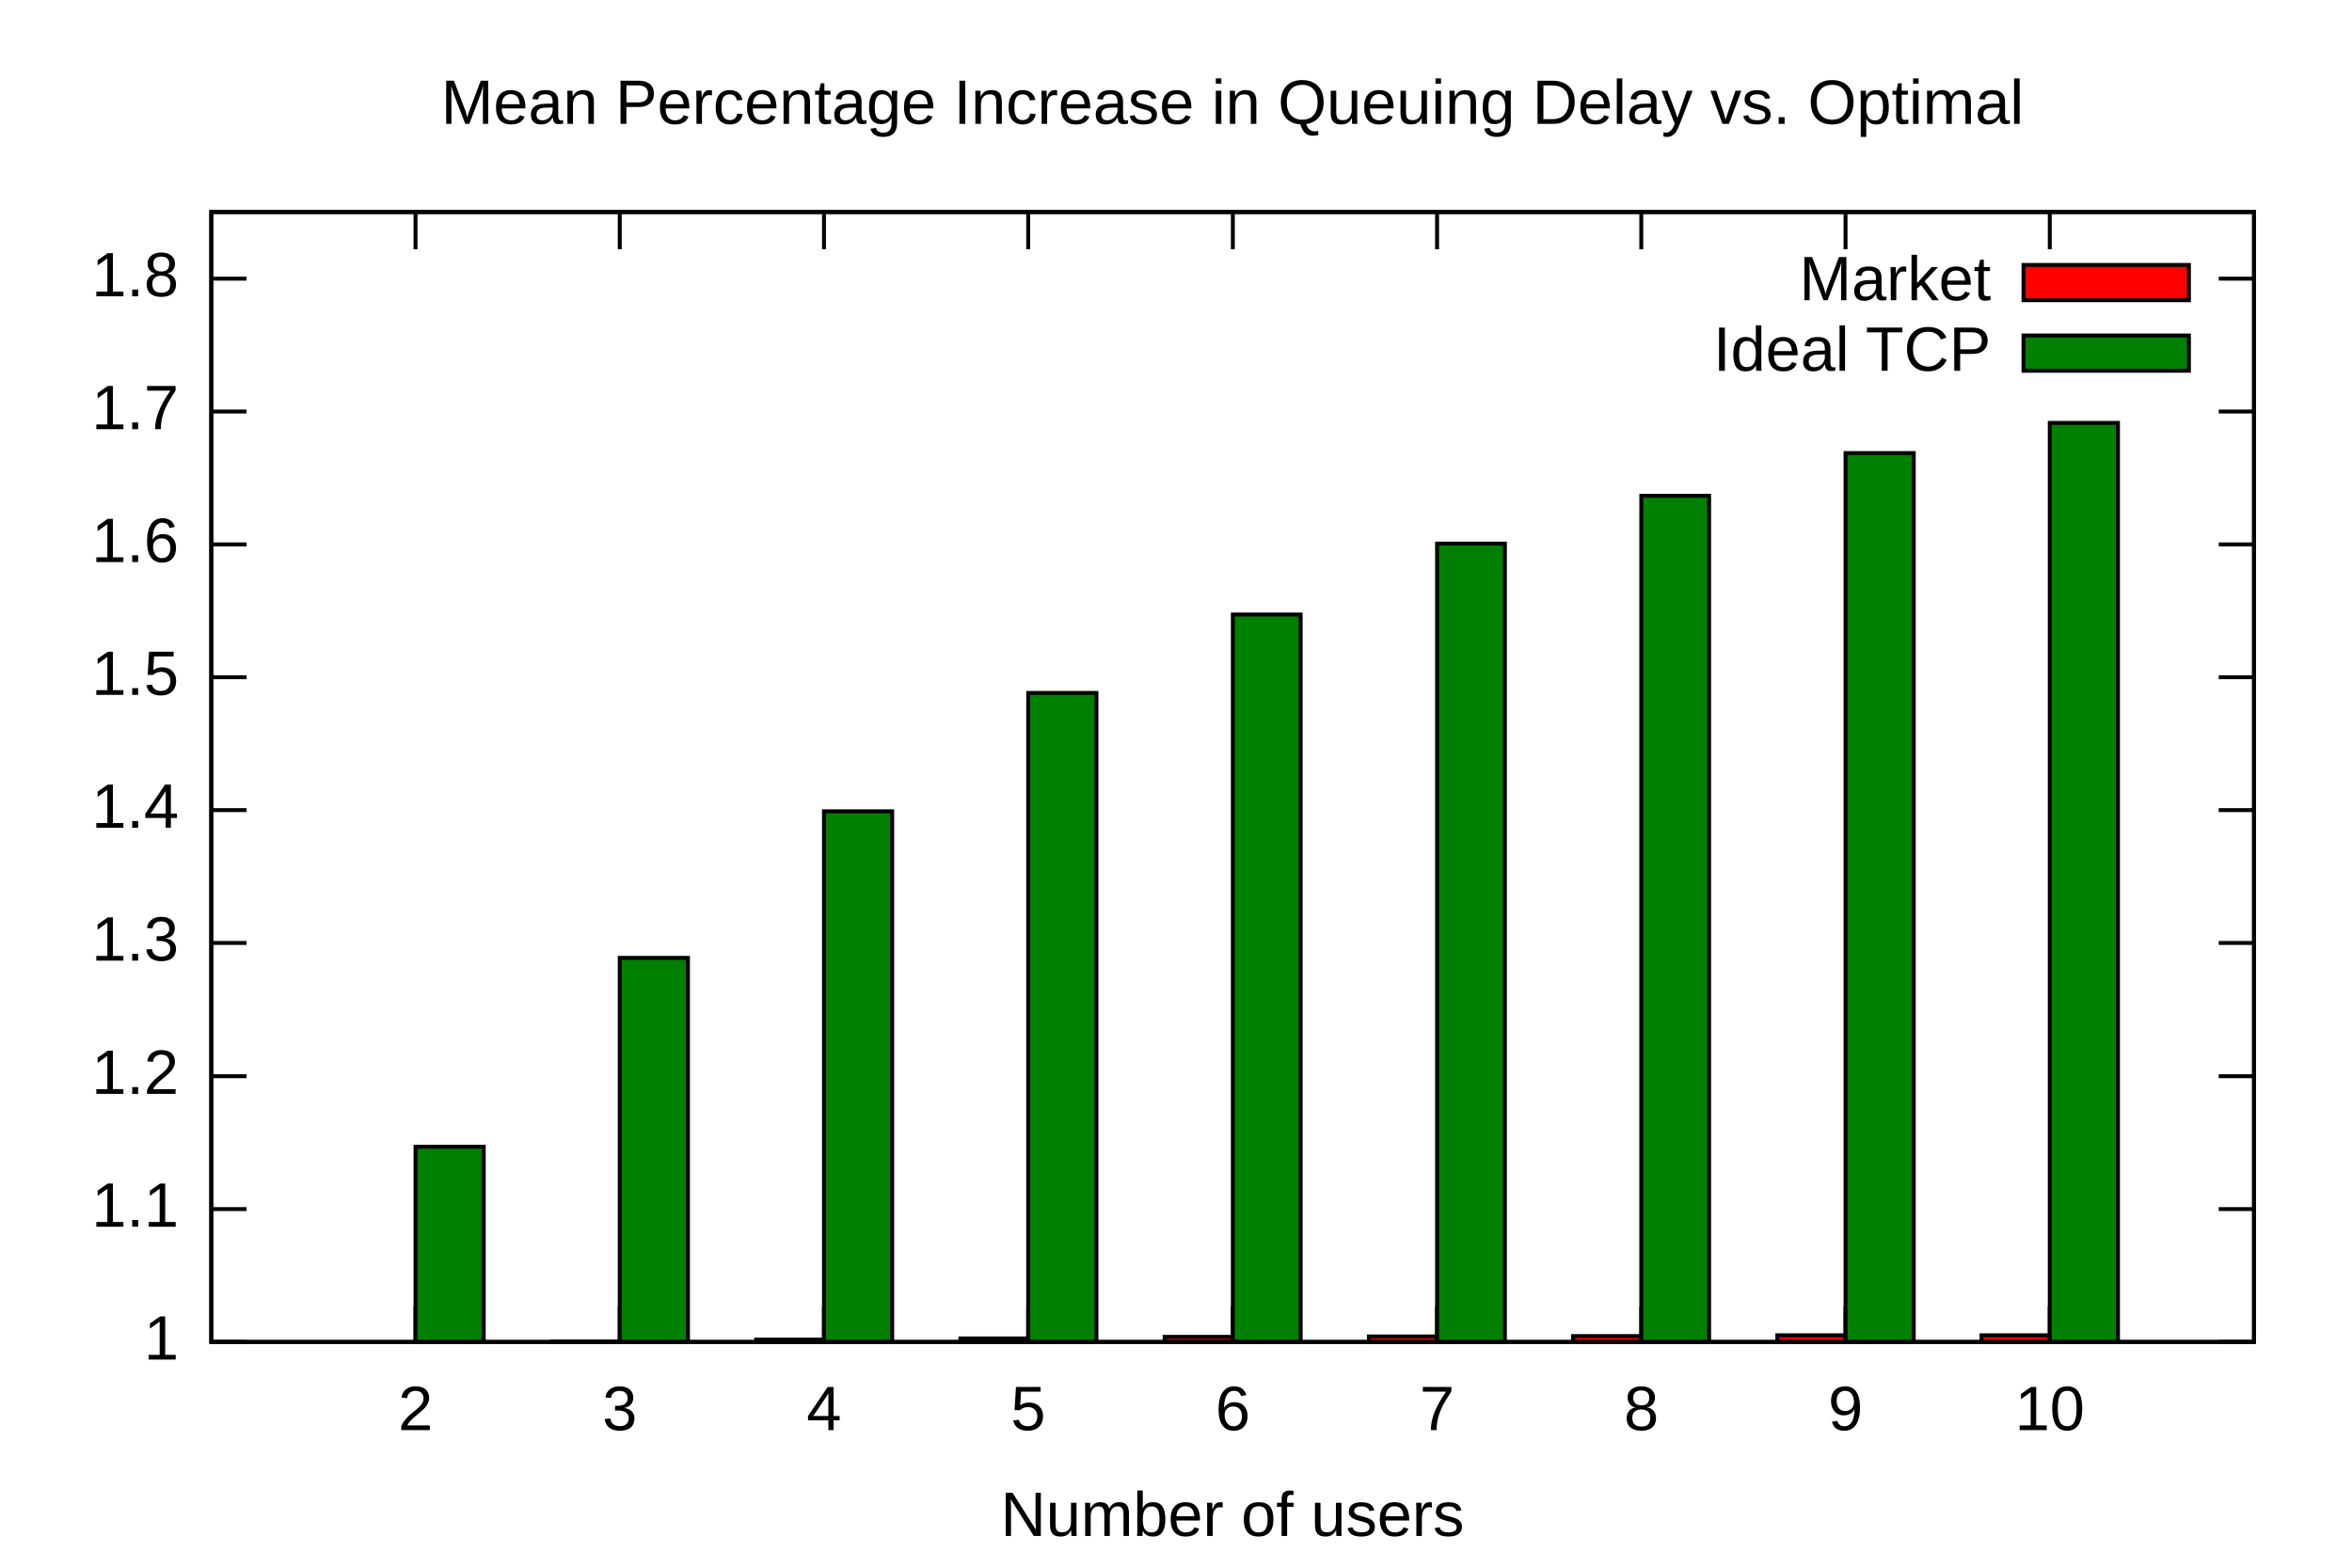
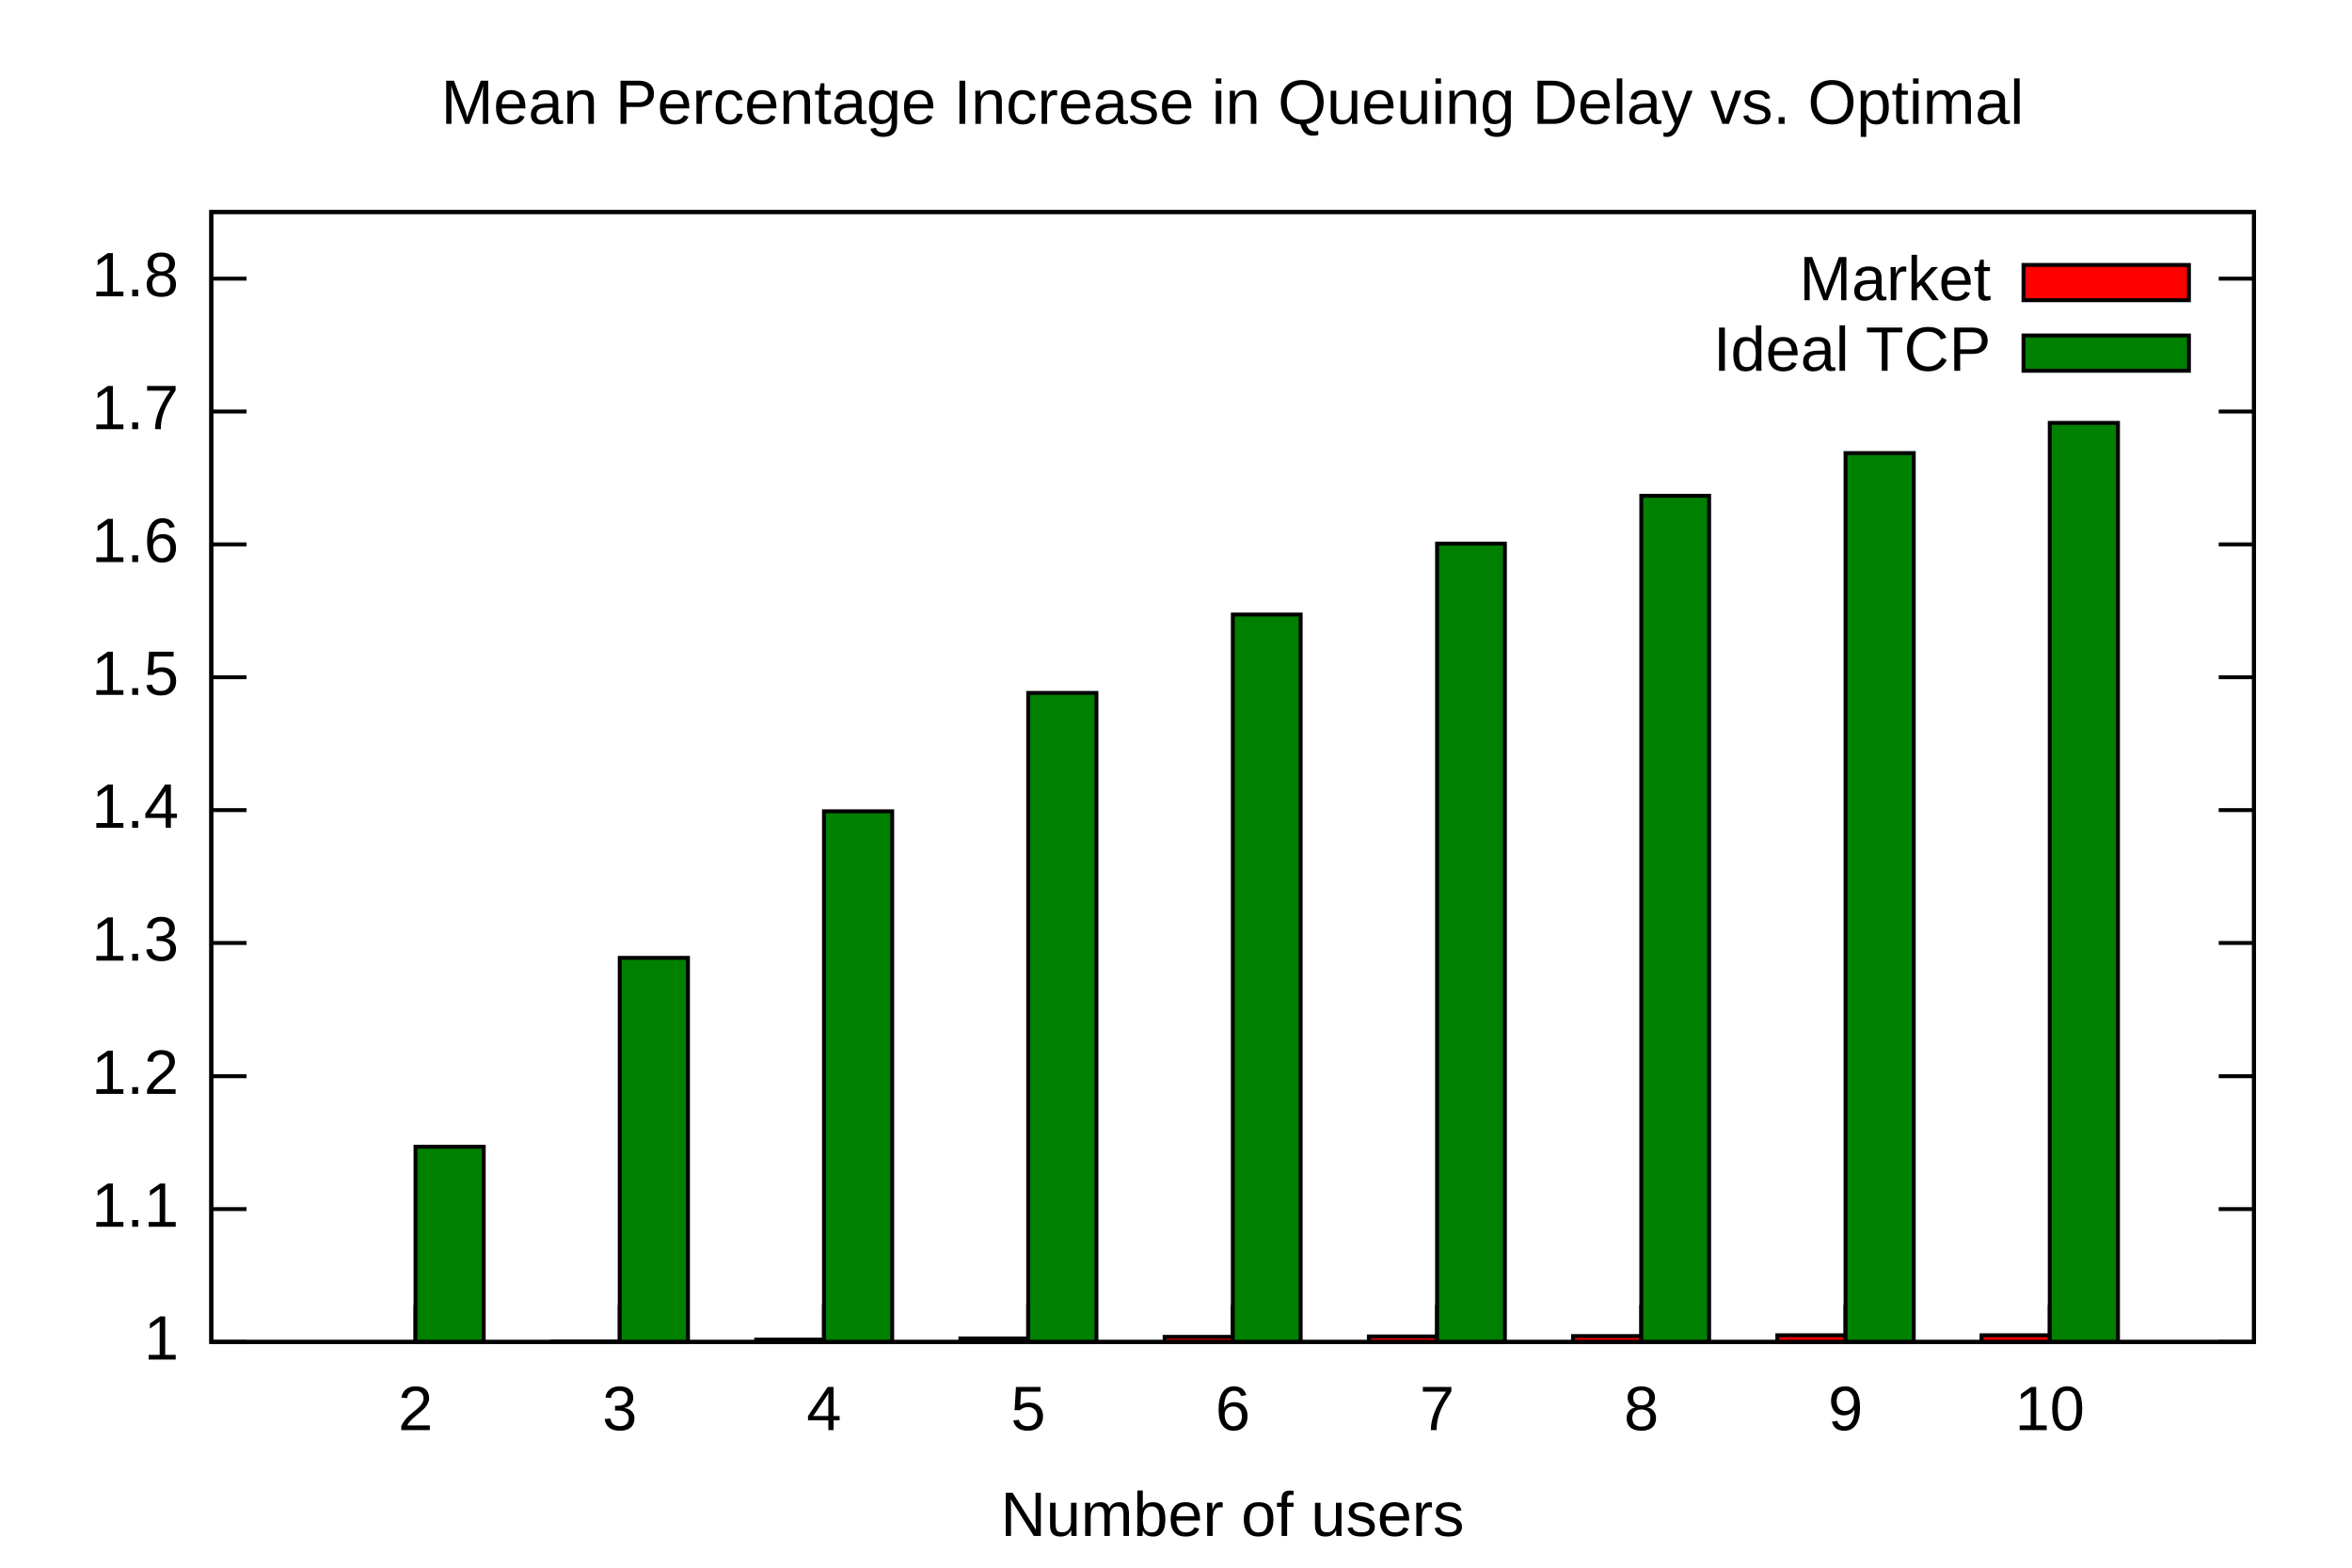
<svg xmlns="http://www.w3.org/2000/svg" xmlns:xlink="http://www.w3.org/1999/xlink" width="600" height="400" viewBox="0 0 600 400">
  <g id="gnuplot_canvas">
    <rect x="0" y="0" width="600" height="400" fill="none" />
    <defs>
      <circle id="gpDot" r="0.5" stroke-width="0.5" />
      <path id="gpPt0" stroke-width="0.222" stroke="currentColor" d="M-1,0 h2 M0,-1 v2" />
      <path id="gpPt1" stroke-width="0.222" stroke="currentColor" d="M-1,-1 L1,1 M1,-1 L-1,1" />
      <path id="gpPt2" stroke-width="0.222" stroke="currentColor" d="M-1,0 L1,0 M0,-1 L0,1 M-1,-1 L1,1 M-1,1 L1,-1" />
      <rect id="gpPt3" stroke-width="0.222" stroke="currentColor" x="-1" y="-1" width="2" height="2" />
      <rect id="gpPt4" stroke-width="0.222" stroke="currentColor" fill="currentColor" x="-1" y="-1" width="2" height="2" />
      <circle id="gpPt5" stroke-width="0.222" stroke="currentColor" cx="0" cy="0" r="1" />
      <use xlink:href="#gpPt5" id="gpPt6" fill="currentColor" stroke="none" />
      <path id="gpPt7" stroke-width="0.222" stroke="currentColor" d="M0,-1.33 L-1.33,0.67 L1.33,0.67 z" />
      <use xlink:href="#gpPt7" id="gpPt8" fill="currentColor" stroke="none" />
      <use xlink:href="#gpPt7" id="gpPt9" stroke="currentColor" transform="rotate(180)" />
      <use xlink:href="#gpPt9" id="gpPt10" fill="currentColor" stroke="none" />
      <use xlink:href="#gpPt3" id="gpPt11" stroke="currentColor" transform="rotate(45)" />
      <use xlink:href="#gpPt11" id="gpPt12" fill="currentColor" stroke="none" />
    </defs>
    <g style="fill:none; color:white; stroke:currentColor; stroke-width:1.00; stroke-linecap:butt; stroke-linejoin:miter">
</g>
    <g style="fill:none; color:black; stroke:currentColor; stroke-width:1.00; stroke-linecap:butt; stroke-linejoin:miter">
      <path stroke="black" d="M53.9,342.4 L62.9,342.4 M575.0,342.4 L566.0,342.4  h0.01" />
      <g transform="translate(45.6,346.9)" style="stroke:none; fill:black; font-family:arial; font-size:12.00pt; text-anchor:end">
        <text> 1</text>
      </g>
      <path stroke="black" d="M53.9,308.5 L62.9,308.5 M575.0,308.5 L566.0,308.5  h0.01" />
      <g transform="translate(45.6,313.0)" style="stroke:none; fill:black; font-family:arial; font-size:12.00pt; text-anchor:end">
        <text> 1.1</text>
      </g>
      <path stroke="black" d="M53.9,274.6 L62.9,274.6 M575.0,274.6 L566.0,274.6  h0.01" />
      <g transform="translate(45.6,279.1)" style="stroke:none; fill:black; font-family:arial; font-size:12.00pt; text-anchor:end">
        <text> 1.2</text>
      </g>
      <path stroke="black" d="M53.9,240.6 L62.9,240.6 M575.0,240.6 L566.0,240.6  h0.01" />
      <g transform="translate(45.6,245.1)" style="stroke:none; fill:black; font-family:arial; font-size:12.00pt; text-anchor:end">
        <text> 1.3</text>
      </g>
      <path stroke="black" d="M53.9,206.7 L62.9,206.7 M575.0,206.7 L566.0,206.7  h0.01" />
      <g transform="translate(45.6,211.2)" style="stroke:none; fill:black; font-family:arial; font-size:12.00pt; text-anchor:end">
        <text> 1.4</text>
      </g>
      <path stroke="black" d="M53.9,172.8 L62.9,172.8 M575.0,172.8 L566.0,172.8  h0.01" />
      <g transform="translate(45.6,177.3)" style="stroke:none; fill:black; font-family:arial; font-size:12.00pt; text-anchor:end">
        <text> 1.5</text>
      </g>
      <path stroke="black" d="M53.9,138.9 L62.9,138.9 M575.0,138.9 L566.0,138.9  h0.01" />
      <g transform="translate(45.6,143.4)" style="stroke:none; fill:black; font-family:arial; font-size:12.00pt; text-anchor:end">
        <text> 1.6</text>
      </g>
      <path stroke="black" d="M53.9,105.0 L62.9,105.0 M575.0,105.0 L566.0,105.0  h0.01" />
      <g transform="translate(45.6,109.5)" style="stroke:none; fill:black; font-family:arial; font-size:12.00pt; text-anchor:end">
        <text> 1.7</text>
      </g>
      <path stroke="black" d="M53.9,71.1 L62.9,71.1 M575.0,71.1 L566.0,71.1  h0.01" />
      <g transform="translate(45.6,75.6)" style="stroke:none; fill:black; font-family:arial; font-size:12.00pt; text-anchor:end">
        <text> 1.8</text>
      </g>
-       <path stroke="black" d="M106.0,342.4 L106.0,333.4 M106.0,54.1 L106.0,63.1  h0.01" />
+       <path stroke="black" d="M106.0,342.4 L106.0,333.4  h0.01" />
      <g transform="translate(106.0,364.9)" style="stroke:none; fill:black; font-family:arial; font-size:12.00pt; text-anchor:middle">
        <text>2</text>
      </g>
-       <path stroke="black" d="M158.1,342.4 L158.1,333.4 M158.1,54.1 L158.1,63.1  h0.01" />
+       <path stroke="black" d="M158.1,342.4 L158.1,333.4  h0.01" />
      <g transform="translate(158.1,364.9)" style="stroke:none; fill:black; font-family:arial; font-size:12.00pt; text-anchor:middle">
        <text>3</text>
      </g>
-       <path stroke="black" d="M210.2,342.4 L210.2,333.4 M210.2,54.1 L210.2,63.1  h0.01" />
+       <path stroke="black" d="M210.2,342.4 L210.2,333.4  h0.01" />
      <g transform="translate(210.2,364.9)" style="stroke:none; fill:black; font-family:arial; font-size:12.00pt; text-anchor:middle">
        <text>4</text>
      </g>
-       <path stroke="black" d="M262.3,342.4 L262.3,333.4 M262.3,54.1 L262.3,63.1  h0.01" />
+       <path stroke="black" d="M262.3,342.4 L262.3,333.4  h0.01" />
      <g transform="translate(262.3,364.9)" style="stroke:none; fill:black; font-family:arial; font-size:12.00pt; text-anchor:middle">
        <text>5</text>
      </g>
-       <path stroke="black" d="M314.5,342.4 L314.5,333.4 M314.5,54.1 L314.5,63.1  h0.01" />
+       <path stroke="black" d="M314.5,342.4 L314.5,333.4  h0.01" />
      <g transform="translate(314.5,364.9)" style="stroke:none; fill:black; font-family:arial; font-size:12.00pt; text-anchor:middle">
        <text>6</text>
      </g>
-       <path stroke="black" d="M366.6,342.4 L366.6,333.4 M366.6,54.1 L366.6,63.1  h0.01" />
+       <path stroke="black" d="M366.6,342.4 L366.6,333.4  h0.01" />
      <g transform="translate(366.6,364.9)" style="stroke:none; fill:black; font-family:arial; font-size:12.00pt; text-anchor:middle">
        <text>7</text>
      </g>
-       <path stroke="black" d="M418.7,342.4 L418.7,333.4 M418.7,54.1 L418.7,63.1  h0.01" />
+       <path stroke="black" d="M418.7,342.4 L418.7,333.4  h0.01" />
      <g transform="translate(418.7,364.9)" style="stroke:none; fill:black; font-family:arial; font-size:12.00pt; text-anchor:middle">
        <text>8</text>
      </g>
-       <path stroke="black" d="M470.8,342.4 L470.8,333.4 M470.8,54.1 L470.8,63.1  h0.01" />
+       <path stroke="black" d="M470.8,342.4 L470.8,333.4  h0.01" />
      <g transform="translate(470.8,364.9)" style="stroke:none; fill:black; font-family:arial; font-size:12.00pt; text-anchor:middle">
        <text>9</text>
      </g>
-       <path stroke="black" d="M522.9,342.4 L522.9,333.4 M522.9,54.1 L522.9,63.1  h0.01" />
+       <path stroke="black" d="M522.9,342.4 L522.9,333.4  h0.01" />
      <g transform="translate(522.9,364.9)" style="stroke:none; fill:black; font-family:arial; font-size:12.00pt; text-anchor:middle">
        <text>10</text>
      </g>
      <path stroke="black" d="M53.9,54.1 L53.9,342.4 L575.0,342.4 L575.0,54.1 L53.9,54.1 Z  h0.01" />
      <g transform="translate(314.4,391.9)" style="stroke:none; fill:black; font-family:arial; font-size:12.00pt; text-anchor:middle">
        <text>Number of users</text>
      </g>
      <g transform="translate(314.4,31.6)" style="stroke:none; fill:black; font-family:arial; font-size:12.00pt; text-anchor:middle">
        <text>Mean Percentage Increase in Queuing Delay vs. Optimal</text>
      </g>
    </g>
    <g id="delay_ratio_plot_1">
      <g style="fill:none; color:red; stroke:currentColor; stroke-width:1.00; stroke-linecap:butt; stroke-linejoin:miter">
        <g transform="translate(507.9,76.6)" style="stroke:none; fill:black; font-family:arial; font-size:12.00pt; text-anchor:end">
          <text>Market</text>
        </g>
        <g style="stroke:none; shape-rendering:crispEdges">
          <polygon fill="currentColor" points="516.2,76.6 558.4,76.6 558.4,67.6 516.2,67.6 " />
        </g>
        <path stroke="black" d="M516.2,76.6 L558.4,76.6 L558.4,67.6 L516.2,67.6 L516.2,76.6 Z  h0.01" />
        <g style="stroke:none; shape-rendering:crispEdges">
          <polygon fill="currentColor" points="140.8,342.4 158.2,342.4 158.2,342.2 140.8,342.2 " />
        </g>
        <path stroke="black" d="M140.8,342.4 L140.8,342.3 L158.1,342.3 L158.1,342.4 L140.8,342.4 Z  h0.01" />
        <g style="stroke:none; shape-rendering:crispEdges">
          <polygon fill="currentColor" points="192.9,342.4 210.3,342.4 210.3,341.7 192.9,341.7 " />
        </g>
        <path stroke="black" d="M192.9,342.4 L192.9,341.8 L210.2,341.8 L210.2,342.4 L192.9,342.4 Z  h0.01" />
        <g style="stroke:none; shape-rendering:crispEdges">
          <polygon fill="currentColor" points="245.0,342.4 262.4,342.4 262.4,341.4 245.0,341.4 " />
        </g>
        <path stroke="black" d="M245.0,342.4 L245.0,341.5 L262.3,341.5 L262.3,342.4 L245.0,342.4 Z  h0.01" />
        <g style="stroke:none; shape-rendering:crispEdges">
          <polygon fill="currentColor" points="297.1,342.4 314.6,342.4 314.6,341.0 297.1,341.0 " />
        </g>
        <path stroke="black" d="M297.1,342.4 L297.1,341.1 L314.5,341.1 L314.5,342.4 L297.1,342.4 Z  h0.01" />
        <g style="stroke:none; shape-rendering:crispEdges">
          <polygon fill="currentColor" points="349.2,342.4 366.7,342.4 366.7,340.9 349.2,340.9 " />
        </g>
        <path stroke="black" d="M349.2,342.4 L349.2,341.0 L366.6,341.0 L366.6,342.4 L349.2,342.4 Z  h0.01" />
        <g style="stroke:none; shape-rendering:crispEdges">
          <polygon fill="currentColor" points="401.3,342.4 418.8,342.4 418.8,340.8 401.3,340.8 " />
        </g>
        <path stroke="black" d="M401.3,342.4 L401.3,340.9 L418.7,340.9 L418.7,342.4 L401.3,342.4 Z  h0.01" />
        <g style="stroke:none; shape-rendering:crispEdges">
          <polygon fill="currentColor" points="453.4,342.4 470.9,342.4 470.9,340.6 453.4,340.6 " />
        </g>
        <path stroke="black" d="M453.4,342.4 L453.4,340.7 L470.8,340.7 L470.8,342.4 L453.4,342.4 Z  h0.01" />
        <g style="stroke:none; shape-rendering:crispEdges">
          <polygon fill="currentColor" points="505.5,342.4 523.0,342.4 523.0,340.6 505.5,340.6 " />
        </g>
        <path stroke="black" d="M505.5,342.4 L505.5,340.7 L522.9,340.7 L522.9,342.4 L505.5,342.4 Z  h0.01" />
      </g>
    </g>
    <g id="delay_ratio_plot_2">
      <g style="fill:none; color:green; stroke:currentColor; stroke-width:1.00; stroke-linecap:butt; stroke-linejoin:miter">
        <g transform="translate(507.9,94.6)" style="stroke:none; fill:black; font-family:arial; font-size:12.00pt; text-anchor:end">
          <text>Ideal TCP</text>
        </g>
        <g style="stroke:none; shape-rendering:crispEdges">
          <polygon fill="currentColor" points="516.2,94.6 558.4,94.6 558.4,85.6 516.2,85.6 " />
        </g>
        <path stroke="black" d="M516.2,94.6 L558.4,94.6 L558.4,85.6 L516.2,85.6 L516.2,94.6 Z  h0.01" />
        <g style="stroke:none; shape-rendering:crispEdges">
          <polygon fill="currentColor" points="106.0,342.4 123.5,342.4 123.5,292.5 106.0,292.5 " />
        </g>
        <path stroke="black" d="M106.0,342.4 L106.0,292.6 L123.4,292.6 L123.4,342.4 L106.0,342.4 Z  h0.01" />
        <g style="stroke:none; shape-rendering:crispEdges">
          <polygon fill="currentColor" points="158.1,342.4 175.6,342.4 175.6,244.3 158.1,244.3 " />
        </g>
        <path stroke="black" d="M158.1,342.4 L158.1,244.4 L175.5,244.4 L175.5,342.4 L158.1,342.4 Z  h0.01" />
        <g style="stroke:none; shape-rendering:crispEdges">
          <polygon fill="currentColor" points="210.2,342.4 227.7,342.4 227.7,206.9 210.2,206.9 " />
        </g>
        <path stroke="black" d="M210.2,342.4 L210.2,207.0 L227.6,207.0 L227.6,342.4 L210.2,342.4 Z  h0.01" />
        <g style="stroke:none; shape-rendering:crispEdges">
          <polygon fill="currentColor" points="262.3,342.4 279.8,342.4 279.8,176.7 262.3,176.7 " />
        </g>
        <path stroke="black" d="M262.3,342.4 L262.3,176.8 L279.7,176.8 L279.7,342.4 L262.3,342.4 Z  h0.01" />
        <g style="stroke:none; shape-rendering:crispEdges">
          <polygon fill="currentColor" points="314.5,342.4 331.9,342.4 331.9,156.7 314.5,156.7 " />
        </g>
        <path stroke="black" d="M314.5,342.4 L314.5,156.8 L331.8,156.8 L331.8,342.4 L314.5,342.4 Z  h0.01" />
        <g style="stroke:none; shape-rendering:crispEdges">
          <polygon fill="currentColor" points="366.6,342.4 384.0,342.4 384.0,138.6 366.6,138.6 " />
        </g>
        <path stroke="black" d="M366.6,342.4 L366.6,138.7 L383.9,138.7 L383.9,342.4 L366.6,342.4 Z  h0.01" />
        <g style="stroke:none; shape-rendering:crispEdges">
          <polygon fill="currentColor" points="418.7,342.4 436.1,342.4 436.1,126.4 418.7,126.4 " />
        </g>
        <path stroke="black" d="M418.7,342.4 L418.7,126.5 L436.0,126.5 L436.0,342.4 L418.7,342.4 Z  h0.01" />
        <g style="stroke:none; shape-rendering:crispEdges">
          <polygon fill="currentColor" points="470.8,342.4 488.3,342.4 488.3,115.5 470.8,115.5 " />
        </g>
        <path stroke="black" d="M470.8,342.4 L470.8,115.6 L488.2,115.6 L488.2,342.4 L470.8,342.4 Z  h0.01" />
        <g style="stroke:none; shape-rendering:crispEdges">
          <polygon fill="currentColor" points="522.9,342.4 540.4,342.4 540.4,107.8 522.9,107.8 " />
        </g>
        <path stroke="black" d="M522.9,342.4 L522.9,107.9 L540.3,107.9 L540.3,342.4 L522.9,342.4 Z  h0.01" />
      </g>
    </g>
    <g style="fill:none; color:black; stroke:currentColor; stroke-width:1.00; stroke-linecap:butt; stroke-linejoin:miter">
      <path stroke="black" d="M53.9,54.1 L53.9,342.4 L575.0,342.4 L575.0,54.1 L53.9,54.1 Z  h0.01" />
    </g>
  </g>
</svg>
